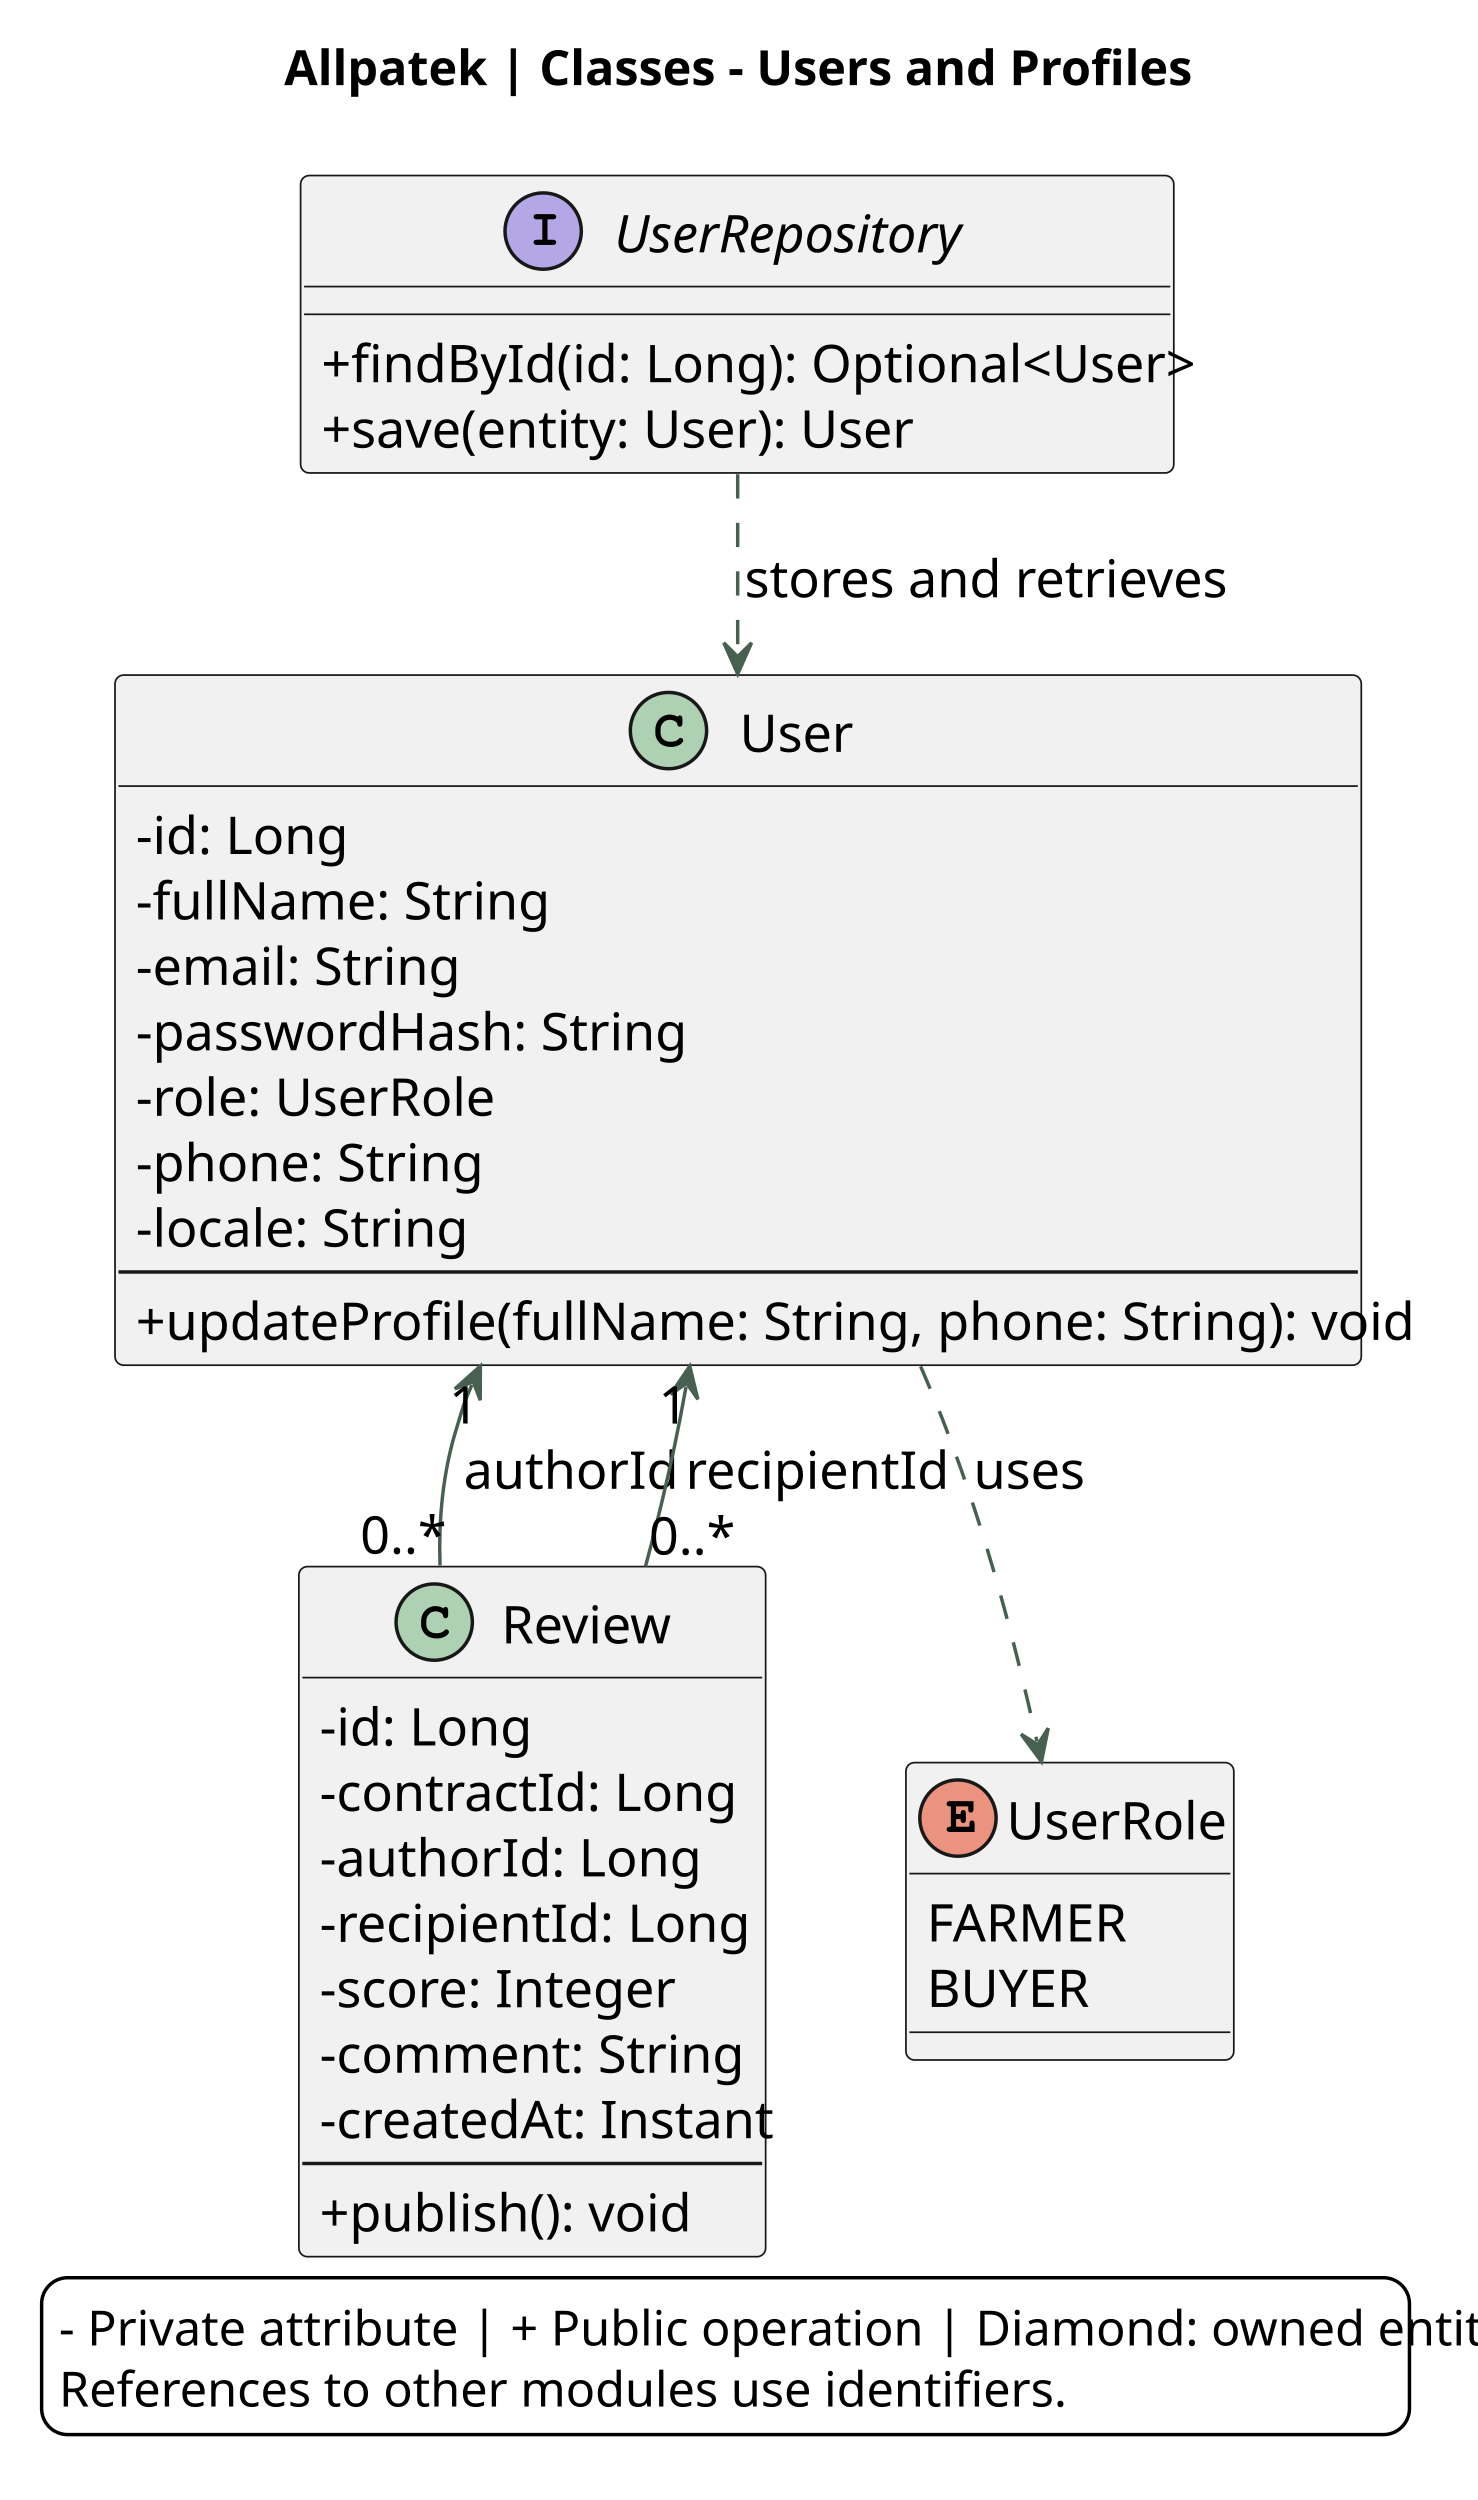
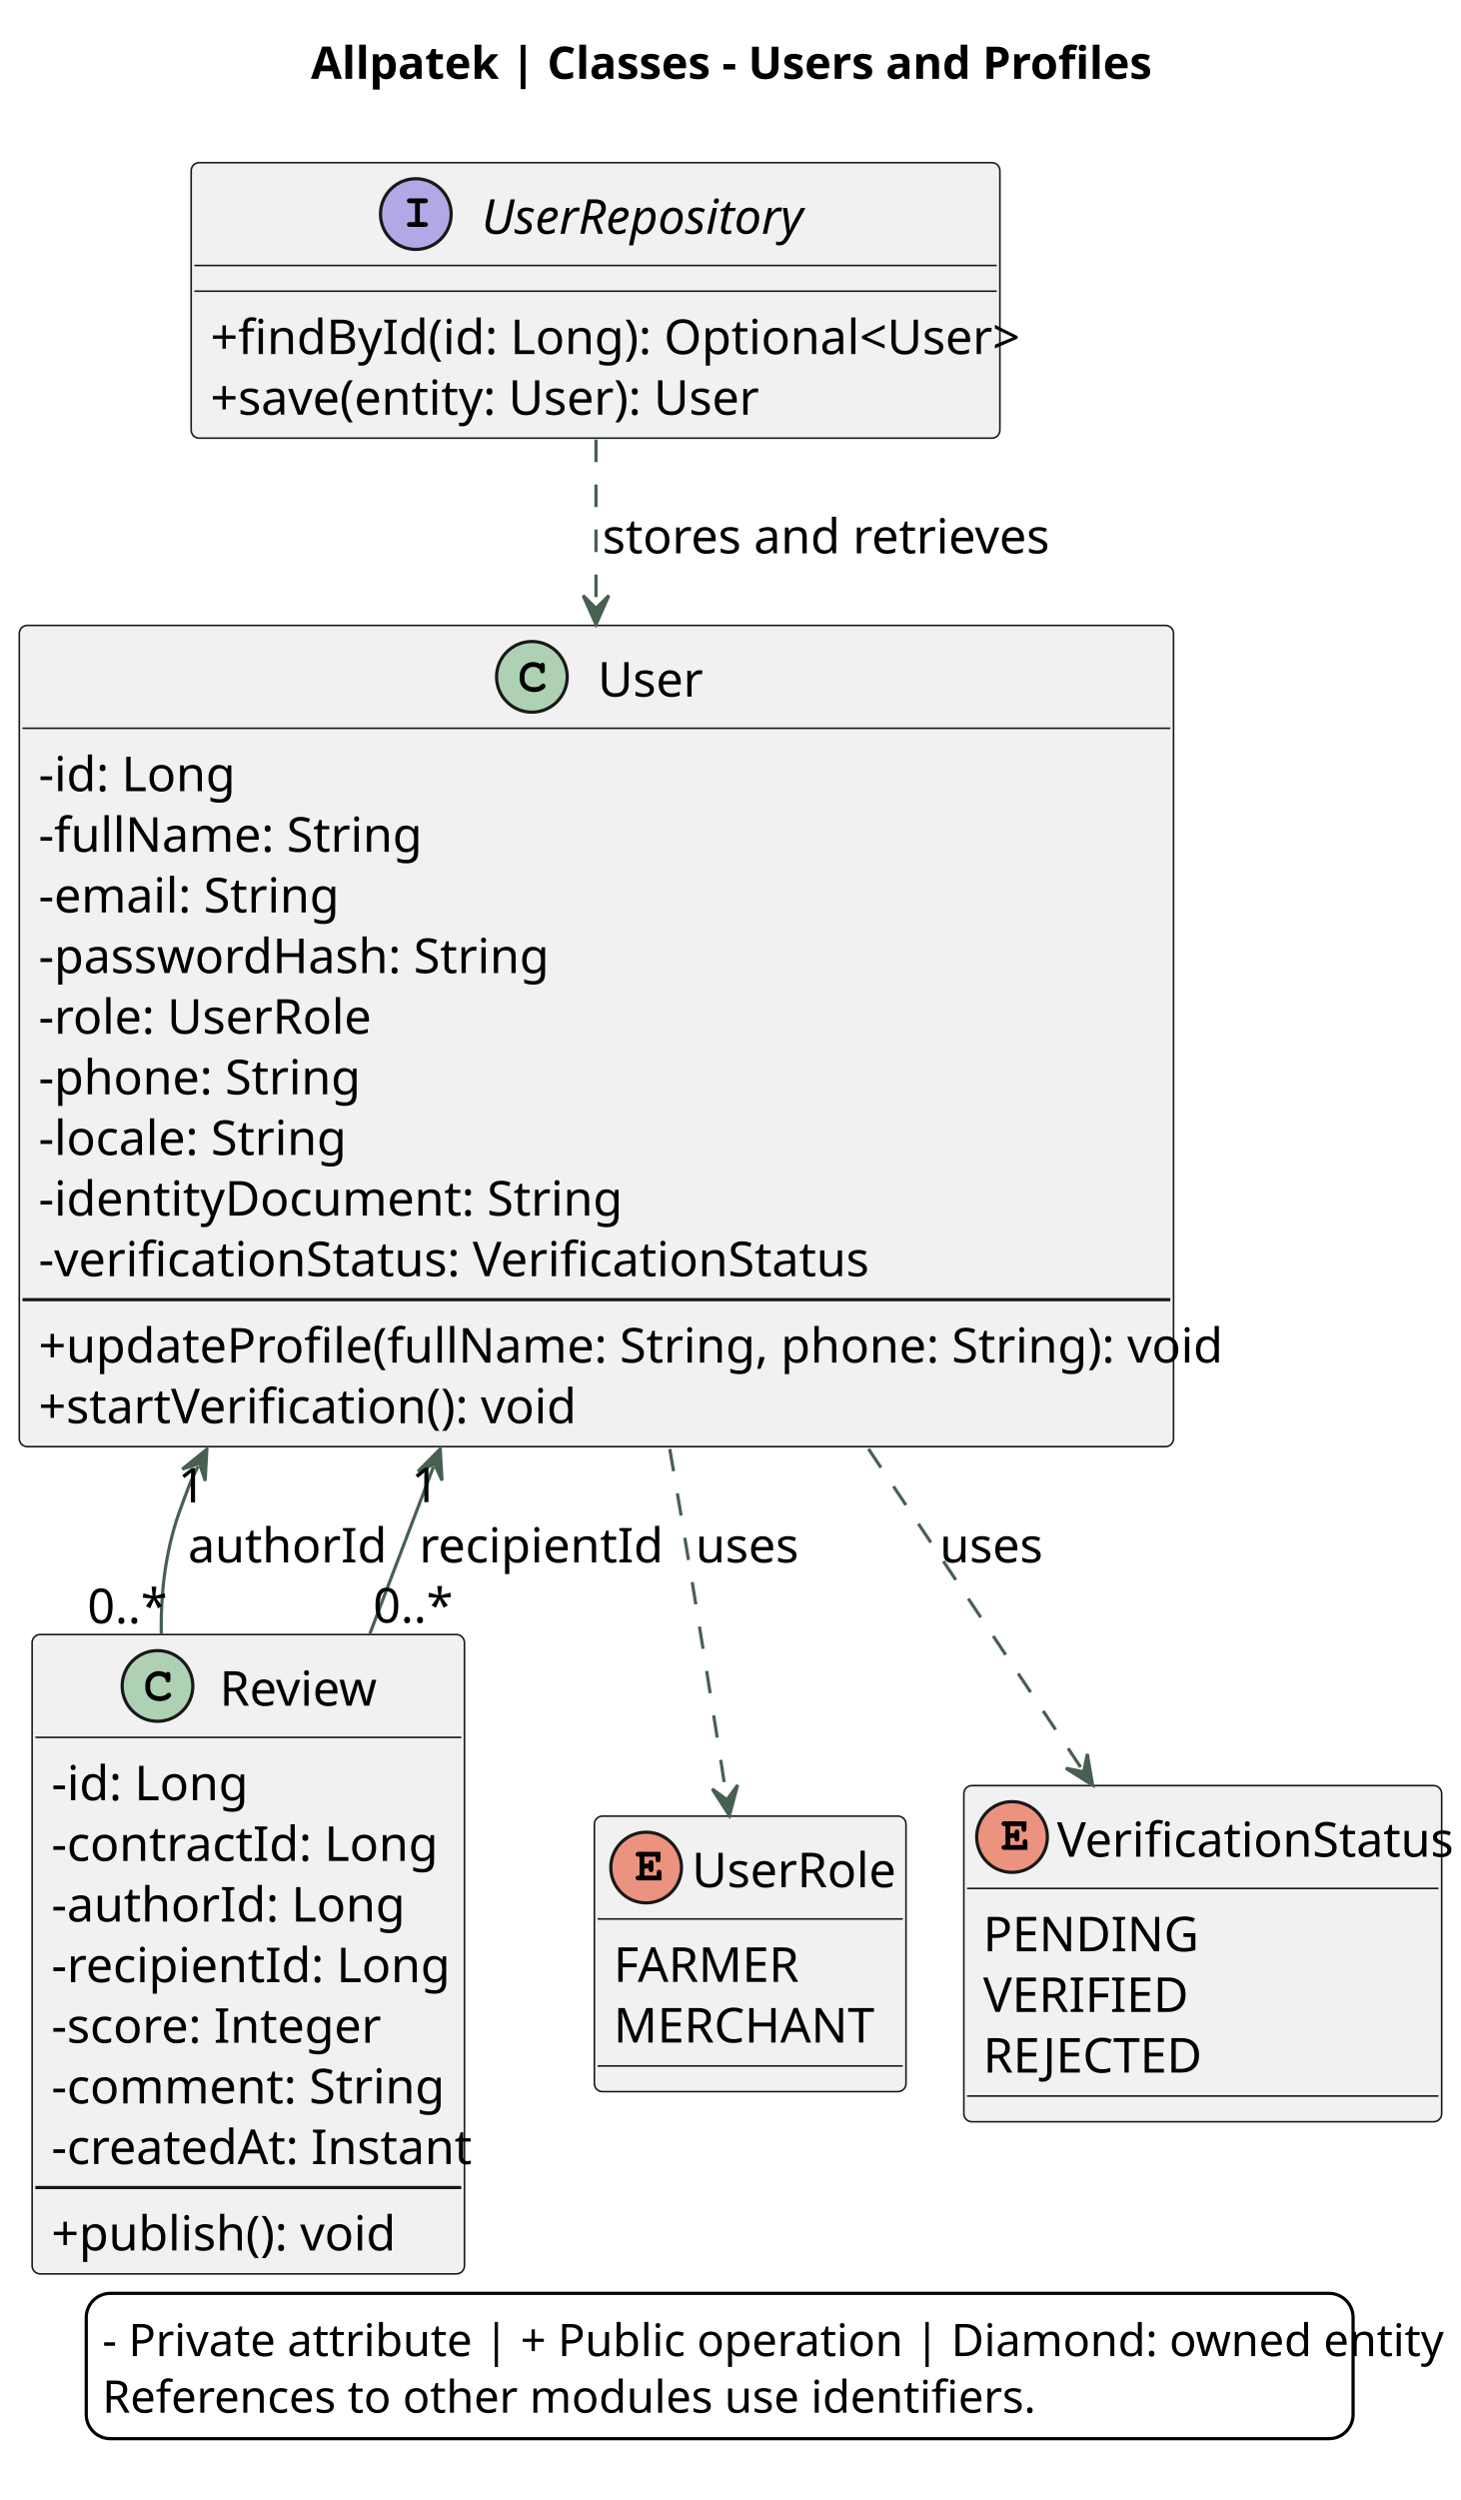
- <svg xmlns="http://www.w3.org/2000/svg" contentStyleType="text/css" data-diagram-type="CLASS" height="1051.458px" preserveAspectRatio="none" style="width:621px;height:1051px;background:#FFFFFF;" version="1.1" viewBox="0 0 621 1051" width="621.25px" zoomAndPan="magnify">
+ <svg xmlns="http://www.w3.org/2000/svg" contentStyleType="text/css" data-diagram-type="CLASS" height="1134.583px" preserveAspectRatio="none" style="width:663px;height:1134px;background:#FFFFFF;" version="1.1" viewBox="0 0 663 1134" width="663.542px" zoomAndPan="magnify">
  <defs />
  <g>
    <g class="title" data-source-line="9">
-       <text fill="#000000" font-family="sans-serif" font-size="20.417" font-weight="bold" lengthAdjust="spacing" textLength="371.099" x="119.468" y="35.778">Allpatek | Classes - Users and Profiles</text>
+       <text fill="#000000" font-family="sans-serif" font-size="20.417" font-weight="bold" lengthAdjust="spacing" textLength="371.099" x="141.117" y="35.778">Allpatek | Classes - Users and Profiles</text>
    </g>
    <g class="entity" data-qualified-name="User" data-source-line="11" id="ent0002">
-       <rect fill="#F1F1F1" height="290.117" rx="3.646" ry="3.646" style="stroke:#181818;stroke-width:0.729;" width="523.936" x="48.351" y="283.805" />
-       <ellipse cx="281.028" cy="307.139" fill="#ADD1B2" rx="16.042" ry="16.042" style="stroke:#181818;stroke-width:1.458;" />
-       <path d="M284.834,301.305 Q285.039,301.032 285.267,300.895 Q285.517,300.759 285.791,300.759 Q286.269,300.759 286.565,301.1 Q286.884,301.419 286.884,302.217 L286.884,304.062 Q286.884,304.86 286.565,305.202 Q286.269,305.521 285.791,305.521 Q285.358,305.521 285.084,305.293 Q284.811,305.042 284.697,304.359 Q284.606,303.926 284.401,303.675 Q283.945,303.197 283.147,302.9 Q282.373,302.604 281.598,302.604 Q280.618,302.604 279.775,303.037 Q278.955,303.47 278.317,304.427 Q277.701,305.384 277.701,306.706 L277.701,308.141 Q277.701,309.714 278.841,310.784 Q280.003,311.833 282.031,311.833 Q283.261,311.833 284.104,311.491 Q284.583,311.309 285.153,310.739 Q285.494,310.397 285.677,310.306 Q285.882,310.192 286.11,310.192 Q286.565,310.192 286.884,310.534 Q287.226,310.853 287.226,311.309 Q287.226,311.764 286.77,312.266 Q286.11,313.018 285.084,313.45 Q283.717,314.02 282.054,314.02 Q280.117,314.02 278.545,313.223 Q277.291,312.585 276.403,311.195 Q275.514,309.805 275.514,308.187 L275.514,306.683 Q275.514,304.974 276.311,303.516 Q277.109,302.034 278.522,301.237 Q279.935,300.417 281.507,300.417 Q282.464,300.417 283.284,300.644 Q284.104,300.872 284.834,301.305 Z " fill="#000000" />
-       <text fill="#000000" font-family="sans-serif" font-size="21.875" lengthAdjust="spacing" textLength="46.185" x="310.924" y="316.089">User</text>
-       <line style="stroke:#181818;stroke-width:0.729;" x1="49.809" x2="570.829" y1="330.472" y2="330.472" />
-       <text fill="#000000" font-family="sans-serif" font-size="21.875" lengthAdjust="spacing" textLength="85.129" x="57.101" y="359.014">-id: Long</text>
-       <text fill="#000000" font-family="sans-serif" font-size="21.875" lengthAdjust="spacing" textLength="162.898" x="57.101" y="386.528">-fullName: String</text>
-       <text fill="#000000" font-family="sans-serif" font-size="21.875" lengthAdjust="spacing" textLength="128.857" x="57.101" y="414.043">-email: String</text>
-       <text fill="#000000" font-family="sans-serif" font-size="21.875" lengthAdjust="spacing" textLength="221.271" x="57.101" y="441.557">-passwordHash: String</text>
-       <text fill="#000000" font-family="sans-serif" font-size="21.875" lengthAdjust="spacing" textLength="147.09" x="57.101" y="469.072">-role: UserRole</text>
-       <text fill="#000000" font-family="sans-serif" font-size="21.875" lengthAdjust="spacing" textLength="137.413" x="57.101" y="496.587">-phone: String</text>
-       <text fill="#000000" font-family="sans-serif" font-size="21.875" lengthAdjust="spacing" textLength="133.739" x="57.101" y="524.101">-locale: String</text>
-       <line style="stroke:#181818;stroke-width:1.458;" x1="49.809" x2="570.829" y1="534.741" y2="534.741" />
-       <text fill="#000000" font-family="sans-serif" font-size="21.875" lengthAdjust="spacing" textLength="506.436" x="57.101" y="563.283">+updateProfile(fullName: String, phone: String): void</text>
+       <rect fill="#F1F1F1" height="372.661" rx="3.646" ry="3.646" style="stroke:#181818;stroke-width:0.729;" width="523.936" x="8.75" y="283.805" />
+       <ellipse cx="241.428" cy="307.139" fill="#ADD1B2" rx="16.042" ry="16.042" style="stroke:#181818;stroke-width:1.458;" />
+       <path d="M245.233,301.305 Q245.438,301.032 245.666,300.895 Q245.916,300.759 246.19,300.759 Q246.668,300.759 246.965,301.1 Q247.284,301.419 247.284,302.217 L247.284,304.062 Q247.284,304.86 246.965,305.202 Q246.668,305.521 246.19,305.521 Q245.757,305.521 245.483,305.293 Q245.21,305.042 245.096,304.359 Q245.005,303.926 244.8,303.675 Q244.344,303.197 243.547,302.9 Q242.772,302.604 241.997,302.604 Q241.017,302.604 240.174,303.037 Q239.354,303.47 238.716,304.427 Q238.101,305.384 238.101,306.706 L238.101,308.141 Q238.101,309.714 239.24,310.784 Q240.402,311.833 242.43,311.833 Q243.661,311.833 244.504,311.491 Q244.982,311.309 245.552,310.739 Q245.894,310.397 246.076,310.306 Q246.281,310.192 246.509,310.192 Q246.965,310.192 247.284,310.534 Q247.625,310.853 247.625,311.309 Q247.625,311.764 247.17,312.266 Q246.509,313.018 245.483,313.45 Q244.116,314.02 242.453,314.02 Q240.516,314.02 238.944,313.223 Q237.69,312.585 236.802,311.195 Q235.913,309.805 235.913,308.187 L235.913,306.683 Q235.913,304.974 236.711,303.516 Q237.508,302.034 238.921,301.237 Q240.334,300.417 241.906,300.417 Q242.863,300.417 243.683,300.644 Q244.504,300.872 245.233,301.305 Z " fill="#000000" />
+       <text fill="#000000" font-family="sans-serif" font-size="21.875" lengthAdjust="spacing" textLength="46.185" x="271.323" y="316.089">User</text>
+       <line style="stroke:#181818;stroke-width:0.729;" x1="10.208" x2="531.228" y1="330.472" y2="330.472" />
+       <text fill="#000000" font-family="sans-serif" font-size="21.875" lengthAdjust="spacing" textLength="85.129" x="17.5" y="359.014">-id: Long</text>
+       <text fill="#000000" font-family="sans-serif" font-size="21.875" lengthAdjust="spacing" textLength="162.898" x="17.5" y="386.528">-fullName: String</text>
+       <text fill="#000000" font-family="sans-serif" font-size="21.875" lengthAdjust="spacing" textLength="128.857" x="17.5" y="414.043">-email: String</text>
+       <text fill="#000000" font-family="sans-serif" font-size="21.875" lengthAdjust="spacing" textLength="221.271" x="17.5" y="441.557">-passwordHash: String</text>
+       <text fill="#000000" font-family="sans-serif" font-size="21.875" lengthAdjust="spacing" textLength="147.09" x="17.5" y="469.072">-role: UserRole</text>
+       <text fill="#000000" font-family="sans-serif" font-size="21.875" lengthAdjust="spacing" textLength="137.413" x="17.5" y="496.587">-phone: String</text>
+       <text fill="#000000" font-family="sans-serif" font-size="21.875" lengthAdjust="spacing" textLength="133.739" x="17.5" y="524.101">-locale: String</text>
+       <text fill="#000000" font-family="sans-serif" font-size="21.875" lengthAdjust="spacing" textLength="245.592" x="17.5" y="551.616">-identityDocument: String</text>
+       <text fill="#000000" font-family="sans-serif" font-size="21.875" lengthAdjust="spacing" textLength="356.238" x="17.5" y="579.131">-verificationStatus: VerificationStatus</text>
+       <line style="stroke:#181818;stroke-width:1.458;" x1="10.208" x2="531.228" y1="589.77" y2="589.77" />
+       <text fill="#000000" font-family="sans-serif" font-size="21.875" lengthAdjust="spacing" textLength="506.436" x="17.5" y="618.312">+updateProfile(fullName: String, phone: String): void</text>
+       <text fill="#000000" font-family="sans-serif" font-size="21.875" lengthAdjust="spacing" textLength="230.382" x="17.5" y="645.827">+startVerification(): void</text>
    </g>
-     <g class="entity" data-qualified-name="Review" data-source-line="22" id="ent0003">
-       <rect fill="#F1F1F1" height="290.117" rx="3.646" ry="3.646" style="stroke:#181818;stroke-width:0.729;" width="196.238" x="125.642" y="658.597" />
-       <ellipse cx="182.549" cy="681.93" fill="#ADD1B2" rx="16.042" ry="16.042" style="stroke:#181818;stroke-width:1.458;" />
-       <path d="M186.354,676.097 Q186.559,675.824 186.787,675.687 Q187.038,675.55 187.311,675.55 Q187.79,675.55 188.086,675.892 Q188.405,676.211 188.405,677.009 L188.405,678.854 Q188.405,679.652 188.086,679.994 Q187.79,680.312 187.311,680.312 Q186.878,680.312 186.605,680.085 Q186.332,679.834 186.218,679.15 Q186.126,678.717 185.921,678.467 Q185.466,677.988 184.668,677.692 Q183.893,677.396 183.119,677.396 Q182.139,677.396 181.296,677.829 Q180.475,678.262 179.837,679.219 Q179.222,680.176 179.222,681.497 L179.222,682.933 Q179.222,684.505 180.361,685.576 Q181.524,686.624 183.552,686.624 Q184.782,686.624 185.625,686.283 Q186.104,686.1 186.673,685.531 Q187.015,685.189 187.197,685.098 Q187.402,684.984 187.63,684.984 Q188.086,684.984 188.405,685.326 Q188.747,685.644 188.747,686.1 Q188.747,686.556 188.291,687.057 Q187.63,687.809 186.605,688.242 Q185.238,688.812 183.574,688.812 Q181.637,688.812 180.065,688.014 Q178.812,687.376 177.923,685.986 Q177.035,684.596 177.035,682.979 L177.035,681.475 Q177.035,679.766 177.832,678.307 Q178.63,676.826 180.042,676.029 Q181.455,675.208 183.027,675.208 Q183.984,675.208 184.805,675.436 Q185.625,675.664 186.354,676.097 Z " fill="#000000" />
-       <text fill="#000000" font-family="sans-serif" font-size="21.875" lengthAdjust="spacing" textLength="71.724" x="210.75" y="690.881">Review</text>
-       <line style="stroke:#181818;stroke-width:0.729;" x1="127.101" x2="320.423" y1="705.264" y2="705.264" />
-       <text fill="#000000" font-family="sans-serif" font-size="21.875" lengthAdjust="spacing" textLength="85.129" x="134.392" y="733.805">-id: Long</text>
-       <text fill="#000000" font-family="sans-serif" font-size="21.875" lengthAdjust="spacing" textLength="164.159" x="134.392" y="761.32">-contractId: Long</text>
-       <text fill="#000000" font-family="sans-serif" font-size="21.875" lengthAdjust="spacing" textLength="148.372" x="134.392" y="788.834">-authorId: Long</text>
-       <text fill="#000000" font-family="sans-serif" font-size="21.875" lengthAdjust="spacing" textLength="169.029" x="134.392" y="816.349">-recipientId: Long</text>
-       <text fill="#000000" font-family="sans-serif" font-size="21.875" lengthAdjust="spacing" textLength="141.034" x="134.392" y="843.864">-score: Integer</text>
-       <text fill="#000000" font-family="sans-serif" font-size="21.875" lengthAdjust="spacing" textLength="166.541" x="134.392" y="871.378">-comment: String</text>
-       <text fill="#000000" font-family="sans-serif" font-size="21.875" lengthAdjust="spacing" textLength="178.738" x="134.392" y="898.893">-createdAt: Instant</text>
-       <line style="stroke:#181818;stroke-width:1.458;" x1="127.101" x2="320.423" y1="909.533" y2="909.533" />
-       <text fill="#000000" font-family="sans-serif" font-size="21.875" lengthAdjust="spacing" textLength="148.949" x="134.392" y="938.074">+publish(): void</text>
+     <g class="entity" data-qualified-name="Review" data-source-line="25" id="ent0003">
+       <rect fill="#F1F1F1" height="290.117" rx="3.646" ry="3.646" style="stroke:#181818;stroke-width:0.729;" width="196.238" x="14.583" y="741.722" />
+       <ellipse cx="71.49" cy="765.055" fill="#ADD1B2" rx="16.042" ry="16.042" style="stroke:#181818;stroke-width:1.458;" />
+       <path d="M75.295,759.222 Q75.5,758.949 75.728,758.812 Q75.979,758.675 76.252,758.675 Q76.731,758.675 77.027,759.017 Q77.346,759.336 77.346,760.134 L77.346,761.979 Q77.346,762.777 77.027,763.119 Q76.731,763.438 76.252,763.438 Q75.819,763.438 75.546,763.21 Q75.272,762.959 75.159,762.275 Q75.067,761.842 74.862,761.592 Q74.406,761.113 73.609,760.817 Q72.834,760.521 72.059,760.521 Q71.08,760.521 70.237,760.954 Q69.416,761.387 68.778,762.344 Q68.163,763.301 68.163,764.622 L68.163,766.058 Q68.163,767.63 69.302,768.701 Q70.465,769.749 72.492,769.749 Q73.723,769.749 74.566,769.408 Q75.044,769.225 75.614,768.656 Q75.956,768.314 76.138,768.223 Q76.343,768.109 76.571,768.109 Q77.027,768.109 77.346,768.451 Q77.688,768.769 77.688,769.225 Q77.688,769.681 77.232,770.182 Q76.571,770.934 75.546,771.367 Q74.179,771.937 72.515,771.937 Q70.578,771.937 69.006,771.139 Q67.753,770.501 66.864,769.111 Q65.975,767.721 65.975,766.104 L65.975,764.6 Q65.975,762.891 66.773,761.432 Q67.571,759.951 68.983,759.154 Q70.396,758.333 71.968,758.333 Q72.925,758.333 73.746,758.561 Q74.566,758.789 75.295,759.222 Z " fill="#000000" />
+       <text fill="#000000" font-family="sans-serif" font-size="21.875" lengthAdjust="spacing" textLength="71.724" x="99.691" y="774.006">Review</text>
+       <line style="stroke:#181818;stroke-width:0.729;" x1="16.042" x2="209.363" y1="788.389" y2="788.389" />
+       <text fill="#000000" font-family="sans-serif" font-size="21.875" lengthAdjust="spacing" textLength="85.129" x="23.333" y="816.93">-id: Long</text>
+       <text fill="#000000" font-family="sans-serif" font-size="21.875" lengthAdjust="spacing" textLength="164.159" x="23.333" y="844.445">-contractId: Long</text>
+       <text fill="#000000" font-family="sans-serif" font-size="21.875" lengthAdjust="spacing" textLength="148.372" x="23.333" y="871.959">-authorId: Long</text>
+       <text fill="#000000" font-family="sans-serif" font-size="21.875" lengthAdjust="spacing" textLength="169.029" x="23.333" y="899.474">-recipientId: Long</text>
+       <text fill="#000000" font-family="sans-serif" font-size="21.875" lengthAdjust="spacing" textLength="141.034" x="23.333" y="926.989">-score: Integer</text>
+       <text fill="#000000" font-family="sans-serif" font-size="21.875" lengthAdjust="spacing" textLength="166.541" x="23.333" y="954.503">-comment: String</text>
+       <text fill="#000000" font-family="sans-serif" font-size="21.875" lengthAdjust="spacing" textLength="178.738" x="23.333" y="982.018">-createdAt: Instant</text>
+       <line style="stroke:#181818;stroke-width:1.458;" x1="16.042" x2="209.363" y1="992.658" y2="992.658" />
+       <text fill="#000000" font-family="sans-serif" font-size="21.875" lengthAdjust="spacing" textLength="148.949" x="23.333" y="1021.199">+publish(): void</text>
    </g>
-     <g class="entity" data-qualified-name="UserRole" data-source-line="33" id="ent0004">
-       <rect fill="#F1F1F1" height="125.029" rx="3.646" ry="3.646" style="stroke:#181818;stroke-width:0.729;" width="137.841" x="380.851" y="740.993" />
-       <ellipse cx="402.726" cy="764.326" fill="#EB937F" rx="16.042" ry="16.042" style="stroke:#181818;stroke-width:1.458;" />
-       <path d="M401.928,764.759 L401.928,767.972 L407.534,767.972 L407.534,766.787 Q407.534,765.99 407.83,765.671 Q408.126,765.329 408.627,765.329 Q409.106,765.329 409.402,765.671 Q409.721,765.99 409.721,766.787 L409.721,770.159 L399.399,770.159 Q398.624,770.159 398.282,769.863 Q397.941,769.544 397.941,769.066 Q397.941,768.587 398.282,768.291 Q398.624,767.972 399.399,767.972 L399.741,767.972 L399.741,759.404 L399.399,759.404 Q398.624,759.404 398.282,759.108 Q397.941,758.789 397.941,758.311 Q397.941,757.809 398.282,757.513 Q398.624,757.194 399.399,757.194 L409.243,757.217 L409.243,760.544 Q409.243,761.318 408.924,761.66 Q408.627,762.002 408.149,762.002 Q407.648,762.002 407.329,761.683 Q407.032,761.341 407.032,760.544 L407.032,759.404 L401.928,759.404 L401.928,762.572 L403.865,762.572 Q403.865,761.706 404.025,761.455 Q404.344,760.931 404.959,760.931 Q405.437,760.931 405.733,761.273 Q406.053,761.615 406.053,762.412 L406.053,764.919 Q406.053,765.648 405.87,765.876 Q405.529,766.4 404.959,766.4 Q404.344,766.4 404.025,765.876 Q403.865,765.625 403.865,764.759 L401.928,764.759 Z " fill="#000000" />
-       <text fill="#000000" font-family="sans-serif" font-size="21.875" lengthAdjust="spacing" textLength="91.174" x="423.142" y="773.277">UserRole</text>
-       <line style="stroke:#181818;stroke-width:0.729;" x1="382.309" x2="517.233" y1="787.659" y2="787.659" />
-       <text fill="#000000" font-family="sans-serif" font-size="21.875" lengthAdjust="spacing" textLength="92.36" x="389.601" y="816.201">FARMER</text>
-       <text fill="#000000" font-family="sans-serif" font-size="21.875" lengthAdjust="spacing" textLength="75.366" x="389.601" y="843.716">BUYER</text>
-       <line style="stroke:#181818;stroke-width:0.729;" x1="382.309" x2="517.233" y1="854.356" y2="854.356" />
+     <g class="entity" data-qualified-name="UserRole" data-source-line="36" id="ent0004">
+       <rect fill="#F1F1F1" height="125.029" rx="3.646" ry="3.646" style="stroke:#181818;stroke-width:0.729;" width="141.455" x="269.792" y="824.118" />
+       <ellipse cx="293.293" cy="847.451" fill="#EB937F" rx="16.042" ry="16.042" style="stroke:#181818;stroke-width:1.458;" />
+       <path d="M292.495,847.884 L292.495,851.097 L298.101,851.097 L298.101,849.912 Q298.101,849.115 298.397,848.796 Q298.693,848.454 299.195,848.454 Q299.673,848.454 299.969,848.796 Q300.288,849.115 300.288,849.912 L300.288,853.284 L289.966,853.284 Q289.191,853.284 288.849,852.988 Q288.508,852.669 288.508,852.191 Q288.508,851.712 288.849,851.416 Q289.191,851.097 289.966,851.097 L290.308,851.097 L290.308,842.529 L289.966,842.529 Q289.191,842.529 288.849,842.233 Q288.508,841.914 288.508,841.436 Q288.508,840.934 288.849,840.638 Q289.191,840.319 289.966,840.319 L299.81,840.342 L299.81,843.669 Q299.81,844.443 299.491,844.785 Q299.195,845.127 298.716,845.127 Q298.215,845.127 297.896,844.808 Q297.599,844.466 297.599,843.669 L297.599,842.529 L292.495,842.529 L292.495,845.697 L294.432,845.697 Q294.432,844.831 294.592,844.58 Q294.911,844.056 295.526,844.056 Q296.005,844.056 296.301,844.398 Q296.62,844.74 296.62,845.537 L296.62,848.044 Q296.62,848.773 296.437,849.001 Q296.096,849.525 295.526,849.525 Q294.911,849.525 294.592,849.001 Q294.432,848.75 294.432,847.884 L292.495,847.884 Z " fill="#000000" />
+       <text fill="#000000" font-family="sans-serif" font-size="21.875" lengthAdjust="spacing" textLength="91.174" x="314.071" y="856.402">UserRole</text>
+       <line style="stroke:#181818;stroke-width:0.729;" x1="271.25" x2="409.788" y1="870.784" y2="870.784" />
+       <text fill="#000000" font-family="sans-serif" font-size="21.875" lengthAdjust="spacing" textLength="92.36" x="278.542" y="899.326">FARMER</text>
+       <text fill="#000000" font-family="sans-serif" font-size="21.875" lengthAdjust="spacing" textLength="123.955" x="278.542" y="926.841">MERCHANT</text>
+       <line style="stroke:#181818;stroke-width:0.729;" x1="271.25" x2="409.788" y1="937.481" y2="937.481" />
    </g>
-     <g class="entity" data-qualified-name="UserRepository" data-source-line="38" id="ent0006">
-       <rect fill="#F1F1F1" height="125.029" rx="3.646" ry="3.646" style="stroke:#181818;stroke-width:0.729;" width="367.094" x="126.372" y="73.805" />
-       <ellipse cx="228.349" cy="97.139" fill="#B4A7E5" rx="16.042" ry="16.042" style="stroke:#181818;stroke-width:1.458;" />
-       <path d="M230.172,92.217 L230.172,100.784 L232.382,100.784 Q233.18,100.784 233.499,101.103 Q233.841,101.4 233.841,101.878 Q233.841,102.357 233.499,102.676 Q233.18,102.972 232.382,102.972 L225.774,102.972 Q224.977,102.972 224.635,102.676 Q224.316,102.357 224.316,101.878 Q224.316,101.4 224.635,101.103 Q224.977,100.784 225.774,100.784 L227.985,100.784 L227.985,92.217 L225.774,92.217 Q224.977,92.217 224.635,91.921 Q224.316,91.602 224.316,91.123 Q224.316,90.622 224.635,90.326 Q224.977,90.007 225.774,90.007 L232.382,90.029 Q233.18,90.029 233.499,90.326 Q233.841,90.622 233.841,91.123 Q233.841,91.602 233.499,91.921 Q233.18,92.217 232.382,92.217 L230.172,92.217 Z " fill="#000000" />
-       <text fill="#000000" font-family="sans-serif" font-size="21.875" font-style="italic" lengthAdjust="spacing" textLength="150.743" x="258.245" y="106.09">UserRepository</text>
-       <line style="stroke:#181818;stroke-width:0.729;" x1="127.83" x2="492.007" y1="120.472" y2="120.472" />
-       <line style="stroke:#181818;stroke-width:0.729;" x1="127.83" x2="492.007" y1="132.139" y2="132.139" />
-       <text fill="#000000" font-family="sans-serif" font-size="21.875" lengthAdjust="spacing" textLength="349.594" x="135.122" y="160.68">+findById(id: Long): Optional&lt;User&gt;</text>
-       <text fill="#000000" font-family="sans-serif" font-size="21.875" lengthAdjust="spacing" textLength="242.516" x="135.122" y="188.195">+save(entity: User): User</text>
+     <g class="entity" data-qualified-name="VerificationStatus" data-source-line="40" id="ent0005">
+       <rect fill="#F1F1F1" height="152.544" rx="3.646" ry="3.646" style="stroke:#181818;stroke-width:0.729;" width="216.892" x="437.5" y="810.264" />
+       <ellipse cx="459.375" cy="833.597" fill="#EB937F" rx="16.042" ry="16.042" style="stroke:#181818;stroke-width:1.458;" />
+       <path d="M458.577,834.03 L458.577,837.243 L464.183,837.243 L464.183,836.058 Q464.183,835.26 464.479,834.941 Q464.775,834.6 465.277,834.6 Q465.755,834.6 466.051,834.941 Q466.37,835.26 466.37,836.058 L466.37,839.43 L456.048,839.43 Q455.273,839.43 454.932,839.134 Q454.59,838.815 454.59,838.337 Q454.59,837.858 454.932,837.562 Q455.273,837.243 456.048,837.243 L456.39,837.243 L456.39,828.675 L456.048,828.675 Q455.273,828.675 454.932,828.379 Q454.59,828.06 454.59,827.581 Q454.59,827.08 454.932,826.784 Q455.273,826.465 456.048,826.465 L465.892,826.488 L465.892,829.814 Q465.892,830.589 465.573,830.931 Q465.277,831.273 464.798,831.273 Q464.297,831.273 463.978,830.954 Q463.682,830.612 463.682,829.814 L463.682,828.675 L458.577,828.675 L458.577,831.842 L460.514,831.842 Q460.514,830.977 460.674,830.726 Q460.993,830.202 461.608,830.202 Q462.087,830.202 462.383,830.544 Q462.702,830.885 462.702,831.683 L462.702,834.189 Q462.702,834.919 462.519,835.146 Q462.178,835.671 461.608,835.671 Q460.993,835.671 460.674,835.146 Q460.514,834.896 460.514,834.03 L458.577,834.03 Z " fill="#000000" />
+       <text fill="#000000" font-family="sans-serif" font-size="21.875" lengthAdjust="spacing" textLength="170.226" x="479.792" y="842.548">VerificationStatus</text>
+       <line style="stroke:#181818;stroke-width:0.729;" x1="438.958" x2="652.934" y1="856.93" y2="856.93" />
+       <text fill="#000000" font-family="sans-serif" font-size="21.875" lengthAdjust="spacing" textLength="99.666" x="446.25" y="885.472">PENDING</text>
+       <text fill="#000000" font-family="sans-serif" font-size="21.875" lengthAdjust="spacing" textLength="100.883" x="446.25" y="912.986">VERIFIED</text>
+       <text fill="#000000" font-family="sans-serif" font-size="21.875" lengthAdjust="spacing" textLength="115.463" x="446.25" y="940.501">REJECTED</text>
+       <line style="stroke:#181818;stroke-width:0.729;" x1="438.958" x2="652.934" y1="951.141" y2="951.141" />
    </g>
-     <g class="link" data-entity-1="ent0002" data-entity-2="ent0004" data-link-type="dependency" id="lnk5">
-       <polygon fill="#476050" points="437.822,740.601,440.676,726.525,436.244,733.483,429.286,729.051,437.822,740.601" style="stroke:#476050;stroke-width:1.458;" />
-       <path d="M387.026,574.433 C390.799,583.088 394.365,591.741 397.622,600.264 C415.143,646.124 426.93,691.48 435.928,732.059" fill="none" style="stroke:#476050;stroke-width:1.458;stroke-dasharray:10.208,10.208;" />
-       <text fill="#000000" font-family="sans-serif" font-size="21.875" lengthAdjust="spacing" textLength="46.207" x="409.288" y="625.889">uses</text>
+     <g class="entity" data-qualified-name="UserRepository" data-source-line="47" id="ent0008">
+       <rect fill="#F1F1F1" height="125.029" rx="3.646" ry="3.646" style="stroke:#181818;stroke-width:0.729;" width="367.094" x="86.771" y="73.805" />
+       <ellipse cx="188.748" cy="97.139" fill="#B4A7E5" rx="16.042" ry="16.042" style="stroke:#181818;stroke-width:1.458;" />
+       <path d="M190.571,92.217 L190.571,100.784 L192.782,100.784 Q193.579,100.784 193.898,101.103 Q194.24,101.4 194.24,101.878 Q194.24,102.357 193.898,102.676 Q193.579,102.972 192.782,102.972 L186.174,102.972 Q185.376,102.972 185.034,102.676 Q184.715,102.357 184.715,101.878 Q184.715,101.4 185.034,101.103 Q185.376,100.784 186.174,100.784 L188.384,100.784 L188.384,92.217 L186.174,92.217 Q185.376,92.217 185.034,91.921 Q184.715,91.602 184.715,91.123 Q184.715,90.622 185.034,90.326 Q185.376,90.007 186.174,90.007 L192.782,90.029 Q193.579,90.029 193.898,90.326 Q194.24,90.622 194.24,91.123 Q194.24,91.602 193.898,91.921 Q193.579,92.217 192.782,92.217 L190.571,92.217 Z " fill="#000000" />
+       <text fill="#000000" font-family="sans-serif" font-size="21.875" font-style="italic" lengthAdjust="spacing" textLength="150.743" x="218.644" y="106.09">UserRepository</text>
+       <line style="stroke:#181818;stroke-width:0.729;" x1="88.229" x2="452.407" y1="120.472" y2="120.472" />
+       <line style="stroke:#181818;stroke-width:0.729;" x1="88.229" x2="452.407" y1="132.139" y2="132.139" />
+       <text fill="#000000" font-family="sans-serif" font-size="21.875" lengthAdjust="spacing" textLength="349.594" x="95.521" y="160.68">+findById(id: Long): Optional&lt;User&gt;</text>
+       <text fill="#000000" font-family="sans-serif" font-size="21.875" lengthAdjust="spacing" textLength="242.516" x="95.521" y="188.195">+save(entity: User): User</text>
    </g>
-     <g class="link" data-entity-1="ent0006" data-entity-2="ent0002" data-link-type="dependency" id="lnk7">
-       <polygon fill="#476050" points="310.122,283.361,315.955,270.236,310.122,276.069,304.288,270.236,310.122,283.361" style="stroke:#476050;stroke-width:1.458;" />
-       <path d="M310.122,199.363 C310.122,224.092 310.122,244.994 310.122,274.611" fill="none" style="stroke:#476050;stroke-width:1.458;stroke-dasharray:10.208,10.208;" />
-       <text fill="#000000" font-family="sans-serif" font-size="21.875" lengthAdjust="spacing" textLength="192.101" x="313.038" y="251.097">stores and retrieves</text>
+     <g class="link" data-entity-1="ent0002" data-entity-2="ent0004" data-link-type="dependency" id="lnk6">
+       <polygon fill="#476050" points="331.079,823.884,334.826,810.018,329.959,816.679,323.298,811.811,331.079,823.884" style="stroke:#476050;stroke-width:1.458;" />
+       <path d="M304.021,657.555 C305.529,666.285 307.007,674.93 308.438,683.389 C316.398,730.475 323.505,775.192 329.735,815.238" fill="none" style="stroke:#476050;stroke-width:1.458;stroke-dasharray:10.208,10.208;" />
+       <text fill="#000000" font-family="sans-serif" font-size="21.875" lengthAdjust="spacing" textLength="46.207" x="315.729" y="709.014">uses</text>
    </g>
-     <g class="link" data-entity-1="ent0002" data-entity-2="ent0003" data-link-type="dependency" id="lnk8">
-       <polygon fill="#476050" points="201.944,574.283,191.246,583.867,198.957,580.934,201.889,588.645,201.944,574.283" style="stroke:#476050;stroke-width:1.458;" />
-       <path d="M198.36,582.265 C194.519,590.819 194.737,591.522 191.997,600.264 C186.208,618.728 184.339,638.485 184.982,658.147" fill="none" style="stroke:#476050;stroke-width:1.458;" />
-       <text fill="#000000" font-family="sans-serif" font-size="21.875" lengthAdjust="spacing" textLength="80.269" x="194.913" y="625.889">authorId</text>
-       <text fill="#000000" font-family="sans-serif" font-size="21.875" lengthAdjust="spacing" textLength="32.834" x="151.44" y="653.147">0..*</text>
-       <text fill="#000000" font-family="sans-serif" font-size="21.875" lengthAdjust="spacing" textLength="12.166" x="188.819" y="598.449">1</text>
+     <g class="link" data-entity-1="ent0002" data-entity-2="ent0005" data-link-type="dependency" id="lnk7">
+       <polygon fill="#476050" points="495.963,810.094,493.536,795.937,491.918,804.027,483.829,802.409,495.963,810.094" style="stroke:#476050;stroke-width:1.458;" />
+       <path d="M394.224,657.485 C430.145,711.366 462.504,759.905 491.11,802.813" fill="none" style="stroke:#476050;stroke-width:1.458;stroke-dasharray:10.208,10.208;" />
+       <text fill="#000000" font-family="sans-serif" font-size="21.875" lengthAdjust="spacing" textLength="46.207" x="426.562" y="709.014">uses</text>
    </g>
-     <g class="link" data-entity-1="ent0002" data-entity-2="ent0003" data-link-type="dependency" id="lnk9">
-       <polygon fill="#476050" points="289.971,574.329,281.901,586.21,288.677,581.505,293.382,588.281,289.971,574.329" style="stroke:#476050;stroke-width:1.458;" />
-       <path d="M288.418,582.94 C284.885,602.528 282.456,613.69 278.038,632.347 C276.006,640.93 273.757,649.707 271.365,658.529" fill="none" style="stroke:#476050;stroke-width:1.458;" />
-       <text fill="#000000" font-family="sans-serif" font-size="21.875" lengthAdjust="spacing" textLength="100.926" x="288.247" y="625.889">recipientId</text>
-       <text fill="#000000" font-family="sans-serif" font-size="21.875" lengthAdjust="spacing" textLength="32.834" x="272.824" y="653.529">0..*</text>
-       <text fill="#000000" font-family="sans-serif" font-size="21.875" lengthAdjust="spacing" textLength="12.166" x="276.846" y="598.495">1</text>
+     <g class="link" data-entity-1="ent0008" data-entity-2="ent0002" data-link-type="dependency" id="lnk9">
+       <polygon fill="#476050" points="270.521,283.364,276.354,270.239,270.521,276.072,264.688,270.239,270.521,283.364" style="stroke:#476050;stroke-width:1.458;" />
+       <path d="M270.521,199.463 C270.521,223.77 270.521,244.362 270.521,274.614" fill="none" style="stroke:#476050;stroke-width:1.458;stroke-dasharray:10.208,10.208;" />
+       <text fill="#000000" font-family="sans-serif" font-size="21.875" lengthAdjust="spacing" textLength="192.101" x="273.438" y="251.097">stores and retrieves</text>
    </g>
-     <g class="legend" data-source-line="45">
-       <rect fill="none" height="65.944" rx="10.938" ry="10.938" style="stroke:#000000;stroke-width:1.458;" width="575.035" x="17.5" y="957.555" />
-       <text fill="#000000" font-family="sans-serif" font-size="20.417" lengthAdjust="spacing" textLength="560.452" x="24.792" y="986.041">- Private attribute | + Public operation | Diamond: owned entity</text>
-       <text fill="#000000" font-family="sans-serif" font-size="20.417" lengthAdjust="spacing" textLength="399.471" x="24.792" y="1011.722">References to other modules use identifiers.</text>
+     <g class="link" data-entity-1="ent0002" data-entity-2="ent0003" data-link-type="dependency" id="lnk10">
+       <polygon fill="#476050" points="93.886,657.631,82.722,666.668,90.57,664.125,93.113,671.973,93.886,657.631" style="stroke:#476050;stroke-width:1.458;" />
+       <path d="M89.907,665.424 C85.6,673.86 85.716,674.663 82.396,683.389 C75.397,701.786 72.872,721.7 73.21,741.608" fill="none" style="stroke:#476050;stroke-width:1.458;" />
+       <text fill="#000000" font-family="sans-serif" font-size="21.875" lengthAdjust="spacing" textLength="80.269" x="85.312" y="709.014">authorId</text>
+       <text fill="#000000" font-family="sans-serif" font-size="21.875" lengthAdjust="spacing" textLength="32.834" x="39.668" y="736.607">0..*</text>
+       <text fill="#000000" font-family="sans-serif" font-size="21.875" lengthAdjust="spacing" textLength="12.166" x="80.761" y="681.798">1</text>
+     </g>
+     <g class="link" data-entity-1="ent0002" data-entity-2="ent0003" data-link-type="dependency" id="lnk11">
+       <polygon fill="#476050" points="199.833,657.485,189.71,667.674,197.237,664.299,200.612,671.827,199.833,657.485" style="stroke:#476050;stroke-width:1.458;" />
+       <path d="M196.718,665.662 C186.005,693.783 178.206,714.256 167.895,741.322" fill="none" style="stroke:#476050;stroke-width:1.458;" />
+       <text fill="#000000" font-family="sans-serif" font-size="21.875" lengthAdjust="spacing" textLength="100.926" x="190.312" y="709.014">recipientId</text>
+       <text fill="#000000" font-family="sans-serif" font-size="21.875" lengthAdjust="spacing" textLength="32.834" x="169.354" y="736.322">0..*</text>
+       <text fill="#000000" font-family="sans-serif" font-size="21.875" lengthAdjust="spacing" textLength="12.166" x="186.708" y="681.652">1</text>
+     </g>
+     <g class="legend" data-source-line="54">
+       <rect fill="none" height="65.944" rx="10.938" ry="10.938" style="stroke:#000000;stroke-width:1.458;" width="575.035" x="39.149" y="1040.68" />
+       <text fill="#000000" font-family="sans-serif" font-size="20.417" lengthAdjust="spacing" textLength="560.452" x="46.441" y="1069.166">- Private attribute | + Public operation | Diamond: owned entity</text>
+       <text fill="#000000" font-family="sans-serif" font-size="20.417" lengthAdjust="spacing" textLength="399.471" x="46.441" y="1094.847">References to other modules use identifiers.</text>
    </g>
  </g>
</svg>
